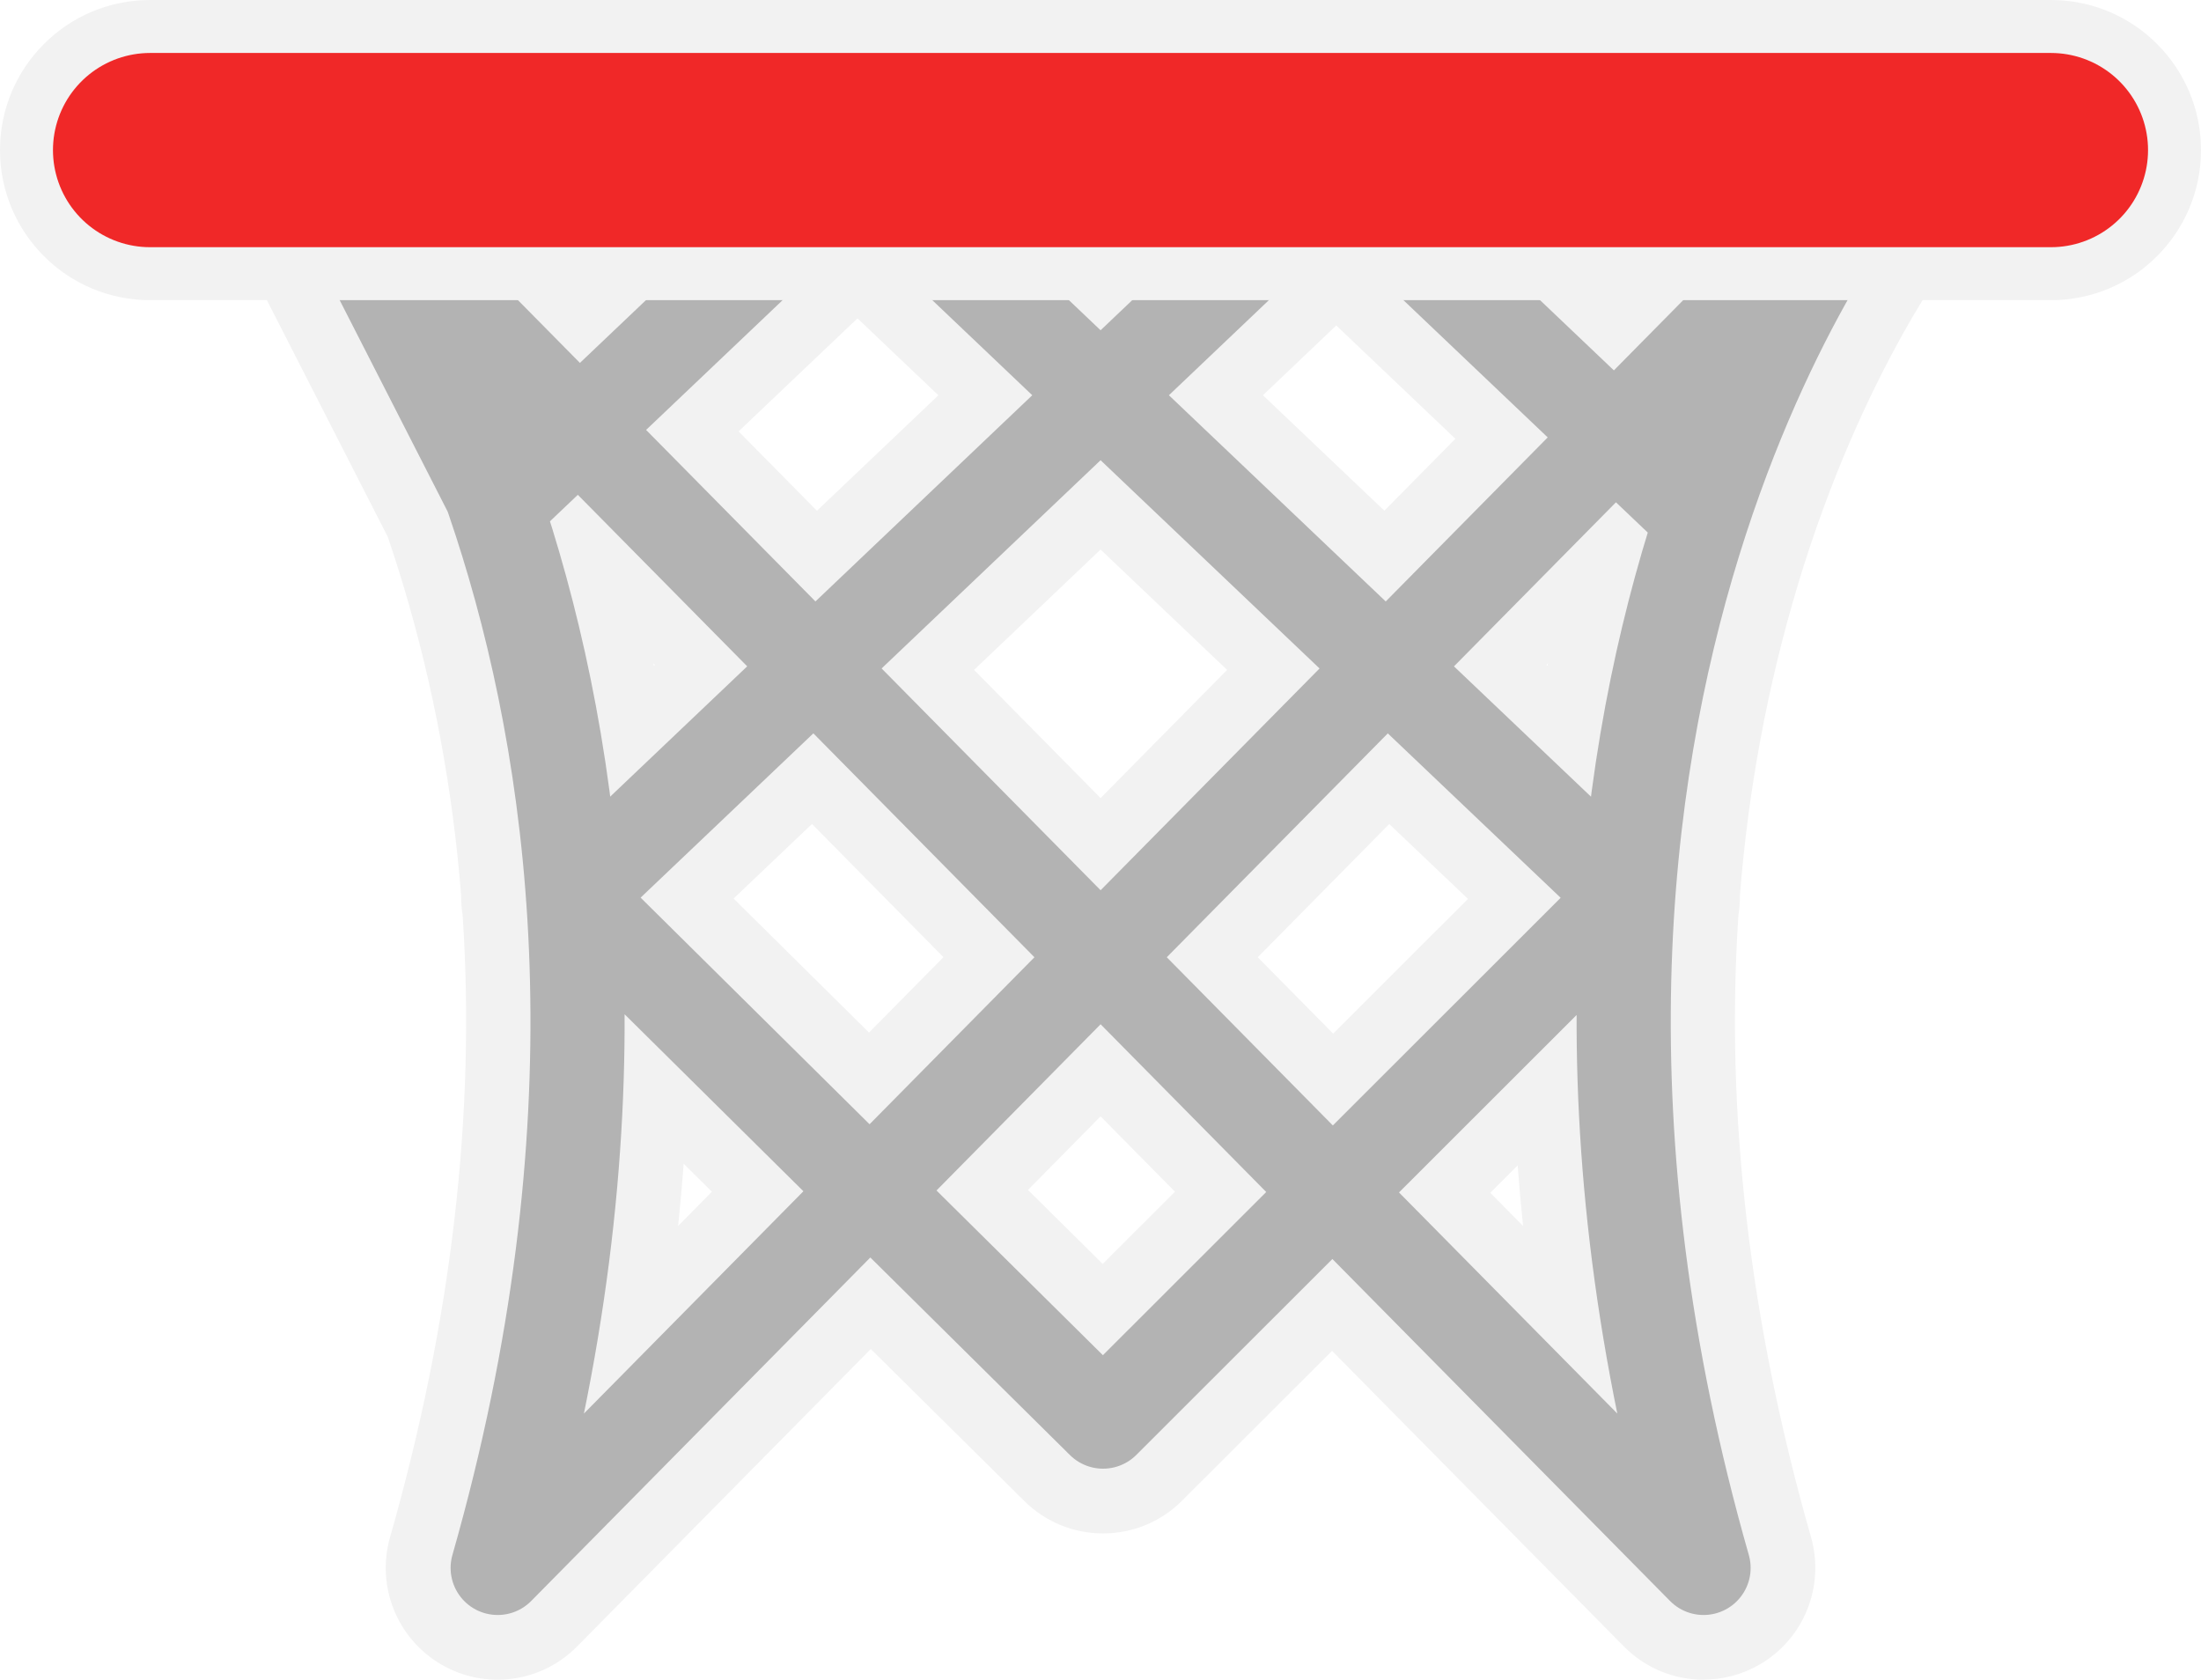
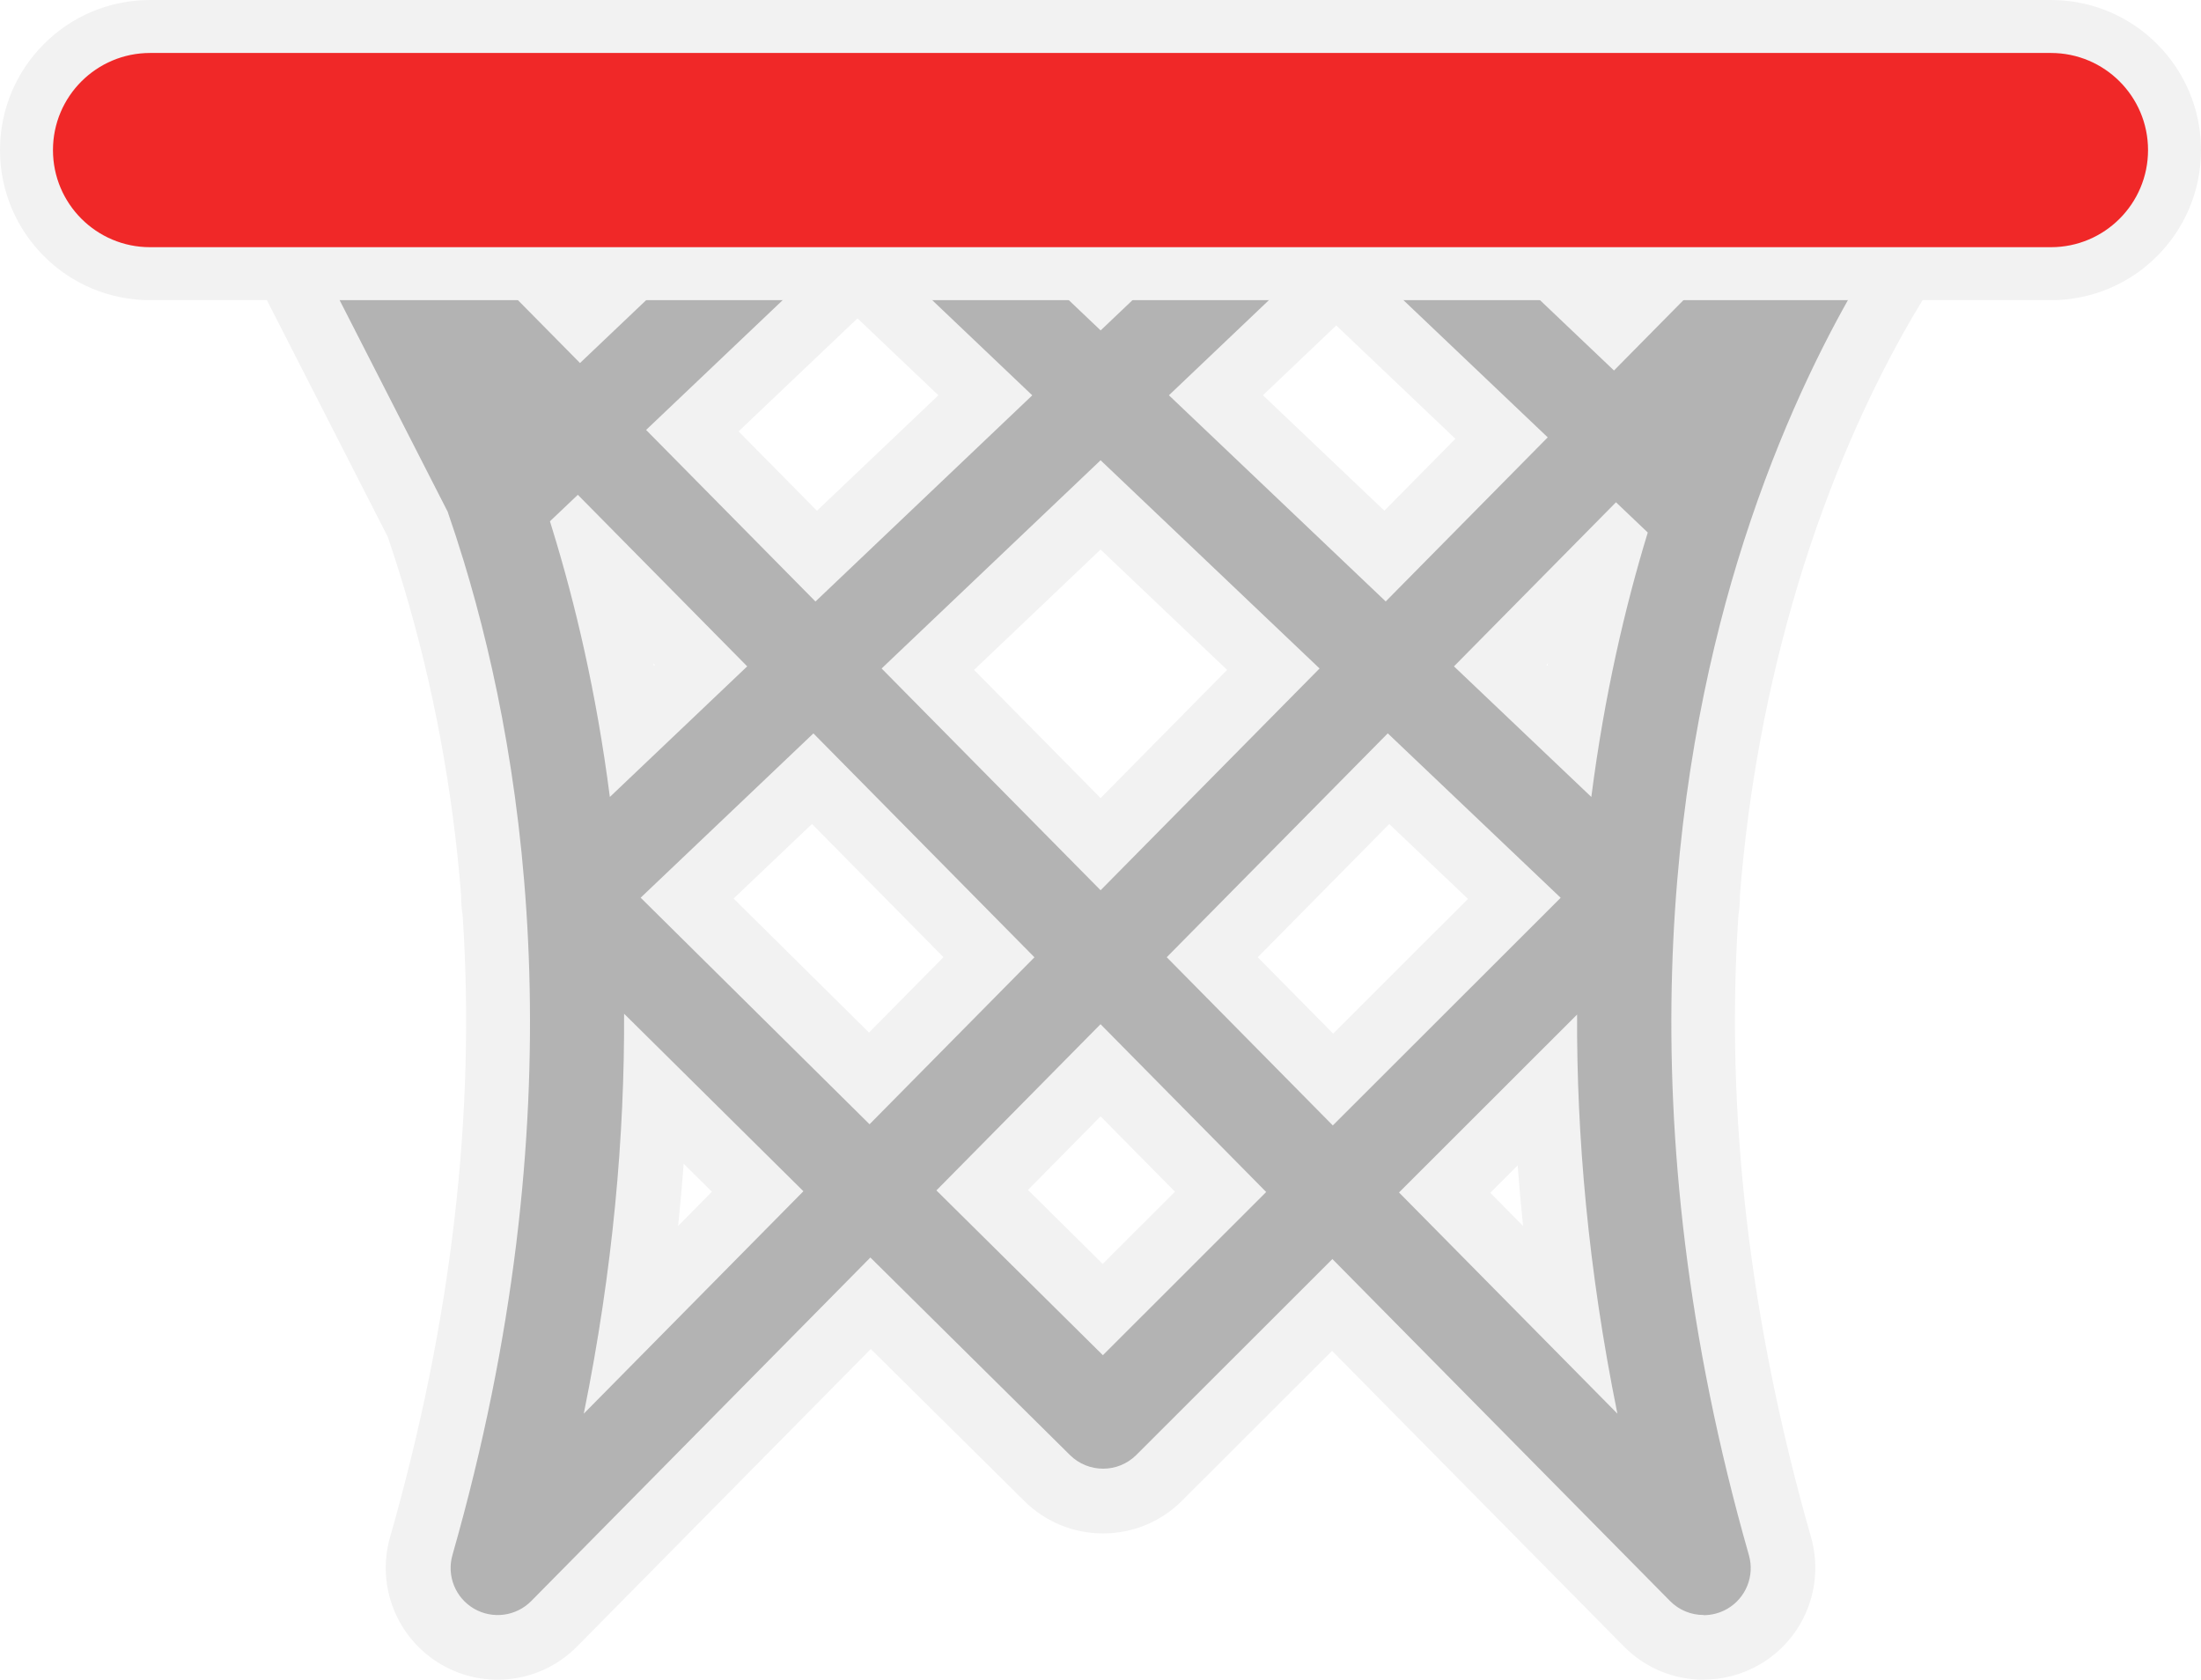
<svg xmlns="http://www.w3.org/2000/svg" id="Layer_2" data-name="Layer 2" viewBox="0 0 374.01 285.4">
  <defs>
    <style>
      .cls-1 {
-         fill: #f2f2f2;
+         fill: #b3b3b3;
+       }
+ 
+       .cls-1, .cls-2, .cls-3 {
        stroke-width: 0px;
      }

      .cls-2 {
-         stroke: #b3b3b3;
-         stroke-linejoin: round;
-         stroke-width: 16px;
-       }
- 
-       .cls-2, .cls-3 {
-         fill: none;
-         stroke-linecap: round;
+         fill: #f02828;
      }

      .cls-3 {
-         stroke: #f02828;
-         stroke-miterlimit: 10;
-         stroke-width: 33px;
+         fill: #f2f2f2;
      }
    </style>
  </defs>
  <g id="Basket">
    <g id="Option_2" data-name="Option 2">
      <g id="Basket-2" data-name="Basket">
        <g>
-           <path class="cls-1" d="m289.48,285.4c-4.96,0-9.86-1.93-13.53-5.65l-49.6-50.23-25.49,25.46c-7.39,7.39-19.37,7.42-26.79.06l-26.1-25.83-49.9,50.53c-6.1,6.18-15.61,7.44-23.1,3.06-7.5-4.38-11.07-13.28-8.69-21.62,10.47-36.65,14.58-72.03,12.33-105.73-.17-1.06-.26-2.15-.25-3.24,0-.03,0-.07,0-.1-1.43-17.99-4.69-35.5-9.77-52.47-.87-2.91-1.77-5.71-2.69-8.41l-26.74-52.36c-.76-1.41-1.33-2.9-1.71-4.42-.58-2.31-.71-4.67-.42-6.96.38-3.04,1.49-6.01,3.34-8.62.96-1.36,2.12-2.61,3.45-3.71,2.12-1.74,4.52-2.96,7.04-3.65,2.12-.58,4.3-.78,6.45-.62,3.32.25,6.59,1.37,9.43,3.35.99.69,1.93,1.48,2.79,2.37l29.25,29.62,33.83-32.15c7.34-6.97,18.85-6.97,26.18,0l28.22,26.83,26.94-25.61c7.34-6.97,18.85-6.97,26.19,0l33.86,32.19,30.63-31.02c7.12-7.22,18.66-7.56,26.21-.79,7.55,6.78,8.44,18.28,2.03,26.15-.11.14-16.32,20.67-27.44,57.79-5.08,16.97-8.34,34.48-9.77,52.47v.06c.01,1.11-.07,2.21-.25,3.29-2.25,33.7,1.86,69.08,12.33,105.73,2.38,8.35-1.19,17.25-8.69,21.62-2.99,1.74-6.29,2.59-9.58,2.59Zm-114.8-83.22l12.7,12.57,12.28-12.27-12.64-12.8-12.34,12.5Zm-58.51-4.45c-.25,3.47-.57,7-.94,10.57l5.74-5.82-4.8-4.76Zm137.07,4.93l5.57,5.64c-.36-3.48-.67-6.91-.92-10.29l-4.65,4.65Zm-39.52-40.02l12.82,12.98,22.91-22.89-13.38-12.72-22.34,22.63Zm-89.06-9.97l23.01,22.77,12.65-12.81-22.34-22.63-13.31,12.66Zm40.86-38.85l21.5,21.78,21.5-21.78-21.5-20.45-21.5,20.45Zm-54.5-1.11c.03.14.06.28.09.42l.17-.16-.26-.26Zm151.76.26l.17.16c.03-.14.06-.28.08-.42l-.26.26Zm-137.28-39.68l13.32,13.49,20.64-19.62-13.75-13.07-20.21,19.21Zm89.1-6.14l20.64,19.62,12.07-12.22-20.24-19.25-12.46,11.85Z" />
-           <path class="cls-2" d="m288.67,87.69l-61.62-58.6-129.68,123.31,90.07,89.14,89.22-89.14L145.71,27.87l-61.14,58.11-28.67-56.13s71.26,87.4,28.67,236.55L318.15,29.85s-71.26,87.4-28.67,236.55L55.89,29.85" />
+           <path class="cls-3" d="m289.48,285.4c-4.96,0-9.86-1.93-13.53-5.65l-49.6-50.23-25.49,25.46c-7.39,7.39-19.37,7.42-26.79.06l-26.1-25.83-49.9,50.53c-6.1,6.18-15.61,7.44-23.1,3.06-7.5-4.38-11.07-13.28-8.69-21.62,10.47-36.65,14.58-72.03,12.33-105.73-.17-1.06-.26-2.15-.25-3.24,0-.03,0-.07,0-.1-1.43-17.99-4.69-35.5-9.77-52.47-.87-2.91-1.77-5.71-2.69-8.41l-26.74-52.36c-.76-1.41-1.33-2.9-1.71-4.42-.58-2.31-.71-4.67-.42-6.96.38-3.04,1.49-6.01,3.34-8.62.96-1.36,2.12-2.61,3.45-3.71,2.12-1.74,4.52-2.96,7.04-3.65,2.12-.58,4.3-.78,6.45-.62,3.32.25,6.59,1.37,9.43,3.35.99.69,1.93,1.48,2.79,2.37l29.25,29.62,33.83-32.15c7.34-6.97,18.85-6.97,26.18,0l28.22,26.83,26.94-25.61c7.34-6.97,18.85-6.97,26.19,0l33.86,32.19,30.63-31.02c7.12-7.22,18.66-7.56,26.21-.79,7.55,6.78,8.44,18.28,2.03,26.15-.11.14-16.32,20.67-27.44,57.79-5.08,16.97-8.34,34.48-9.77,52.47v.06c.01,1.11-.07,2.21-.25,3.29-2.25,33.7,1.86,69.08,12.33,105.73,2.38,8.35-1.19,17.25-8.69,21.62-2.99,1.74-6.29,2.59-9.58,2.59Zm-114.8-83.22l12.7,12.57,12.28-12.27-12.64-12.8-12.34,12.5Zm-58.51-4.45c-.25,3.47-.57,7-.94,10.57l5.74-5.82-4.8-4.76Zm137.07,4.93l5.57,5.64c-.36-3.48-.67-6.91-.92-10.29l-4.65,4.65Zm-39.52-40.02l12.82,12.98,22.91-22.89-13.38-12.72-22.34,22.63Zm-89.06-9.97l23.01,22.77,12.65-12.81-22.34-22.63-13.31,12.66Zm40.86-38.85l21.5,21.78,21.5-21.78-21.5-20.45-21.5,20.45Zm-54.5-1.11c.03.14.06.28.09.42l.17-.16-.26-.26Zm151.76.26l.17.16c.03-.14.06-.28.08-.42l-.26.26Zm-137.28-39.68l13.32,13.49,20.64-19.62-13.75-13.07-20.21,19.21Zm89.1-6.14l20.64,19.62,12.07-12.22-20.24-19.25-12.46,11.85Z" />
+           <path class="cls-1" d="m289.48,274.4c-2.09,0-4.15-.81-5.7-2.38l-57.37-58.1-33.31,33.28c-3.11,3.11-8.15,3.12-11.28.03l-33.92-33.57-57.63,58.37c-2.57,2.6-6.57,3.13-9.73,1.29-3.16-1.84-4.66-5.59-3.66-9.1,21.35-74.75,12.83-133.08,1.93-168.86-.89-2.91-1.8-5.71-2.74-8.42l-27.21-53.27c-.32-.6-.57-1.23-.73-1.88-.24-.96-.29-1.94-.17-2.89.16-1.29.63-2.55,1.41-3.65.4-.57.89-1.1,1.45-1.56.89-.74,1.91-1.25,2.97-1.54,0,0,0,0,0,0h0c.89-.24,1.8-.33,2.7-.26,1.4.1,2.78.57,3.98,1.41.42.29.81.63,1.18,1l36.91,37.38,41.65-39.58c3.09-2.94,7.94-2.93,11.02,0l35.8,34.04,34.52-32.82c3.09-2.94,7.94-2.94,11.03,0l41.68,39.63,38.21-38.7c3-3.04,7.86-3.18,11.04-.33,3.18,2.85,3.55,7.7.86,11.01-.16.2-17.28,21.64-29.11,60.45-10.9,35.77-19.42,94.1,1.93,168.86,1,3.51-.5,7.26-3.66,9.1-1.26.73-2.65,1.09-4.03,1.09Zm-183.43-102.16c.09,20.52-1.84,43.26-6.85,67.95l37.32-37.79-30.47-30.16Zm131.68,30.37l37.11,37.58c-5-24.64-6.94-47.33-6.85-67.81l-30.26,30.23Zm-78.6-.34l28.28,27.99,27.75-27.73-28.15-28.51-27.89,28.24Zm39.13-39.63l28.22,28.58,38.72-38.68-29.38-27.94-37.56,38.04Zm-89.4-10.12l38.9,38.5,28.02-28.37-37.56-38.04-29.35,27.91Zm40.95-38.94l37.21,37.68,37.21-37.68-37.21-35.38-37.21,35.38Zm-56.36-25.01c.13.42.26.84.39,1.27,3.9,12.63,7.52,27.91,9.79,45.57l23.34-22.19-28.78-29.15-4.74,4.5Zm153.62,24.65l23.34,22.19c2.23-17.37,5.77-32.42,9.59-44.93l-5.4-5.14-27.53,27.88Zm-137.28-40.17l28.78,29.15,36.84-35.03-29.7-28.25-35.92,34.13Zm88.84-5.89l36.84,35.03,27.53-27.88-35.95-34.18-28.42,27.03Z" />
        </g>
        <g>
-           <path class="cls-1" d="m348.51,51H25.5C11.42,51,0,39.58,0,25.5S11.42,0,25.5,0h323.01c14.08,0,25.5,11.42,25.5,25.5s-11.42,25.5-25.5,25.5Z" />
-           <polyline class="cls-3" points="348.51 25.5 187.02 25.5 25.5 25.5" />
+           <path class="cls-3" d="m348.51,51H25.5C11.42,51,0,39.58,0,25.5S11.42,0,25.5,0h323.01c14.08,0,25.5,11.42,25.5,25.5s-11.42,25.5-25.5,25.5Z" />
+           <path class="cls-2" d="m348.51,42H25.5c-9.11,0-16.5-7.39-16.5-16.5s7.39-16.5,16.5-16.5h323.01c9.11,0,16.5,7.39,16.5,16.5s-7.39,16.5-16.5,16.5Z" />
        </g>
      </g>
    </g>
  </g>
</svg>
